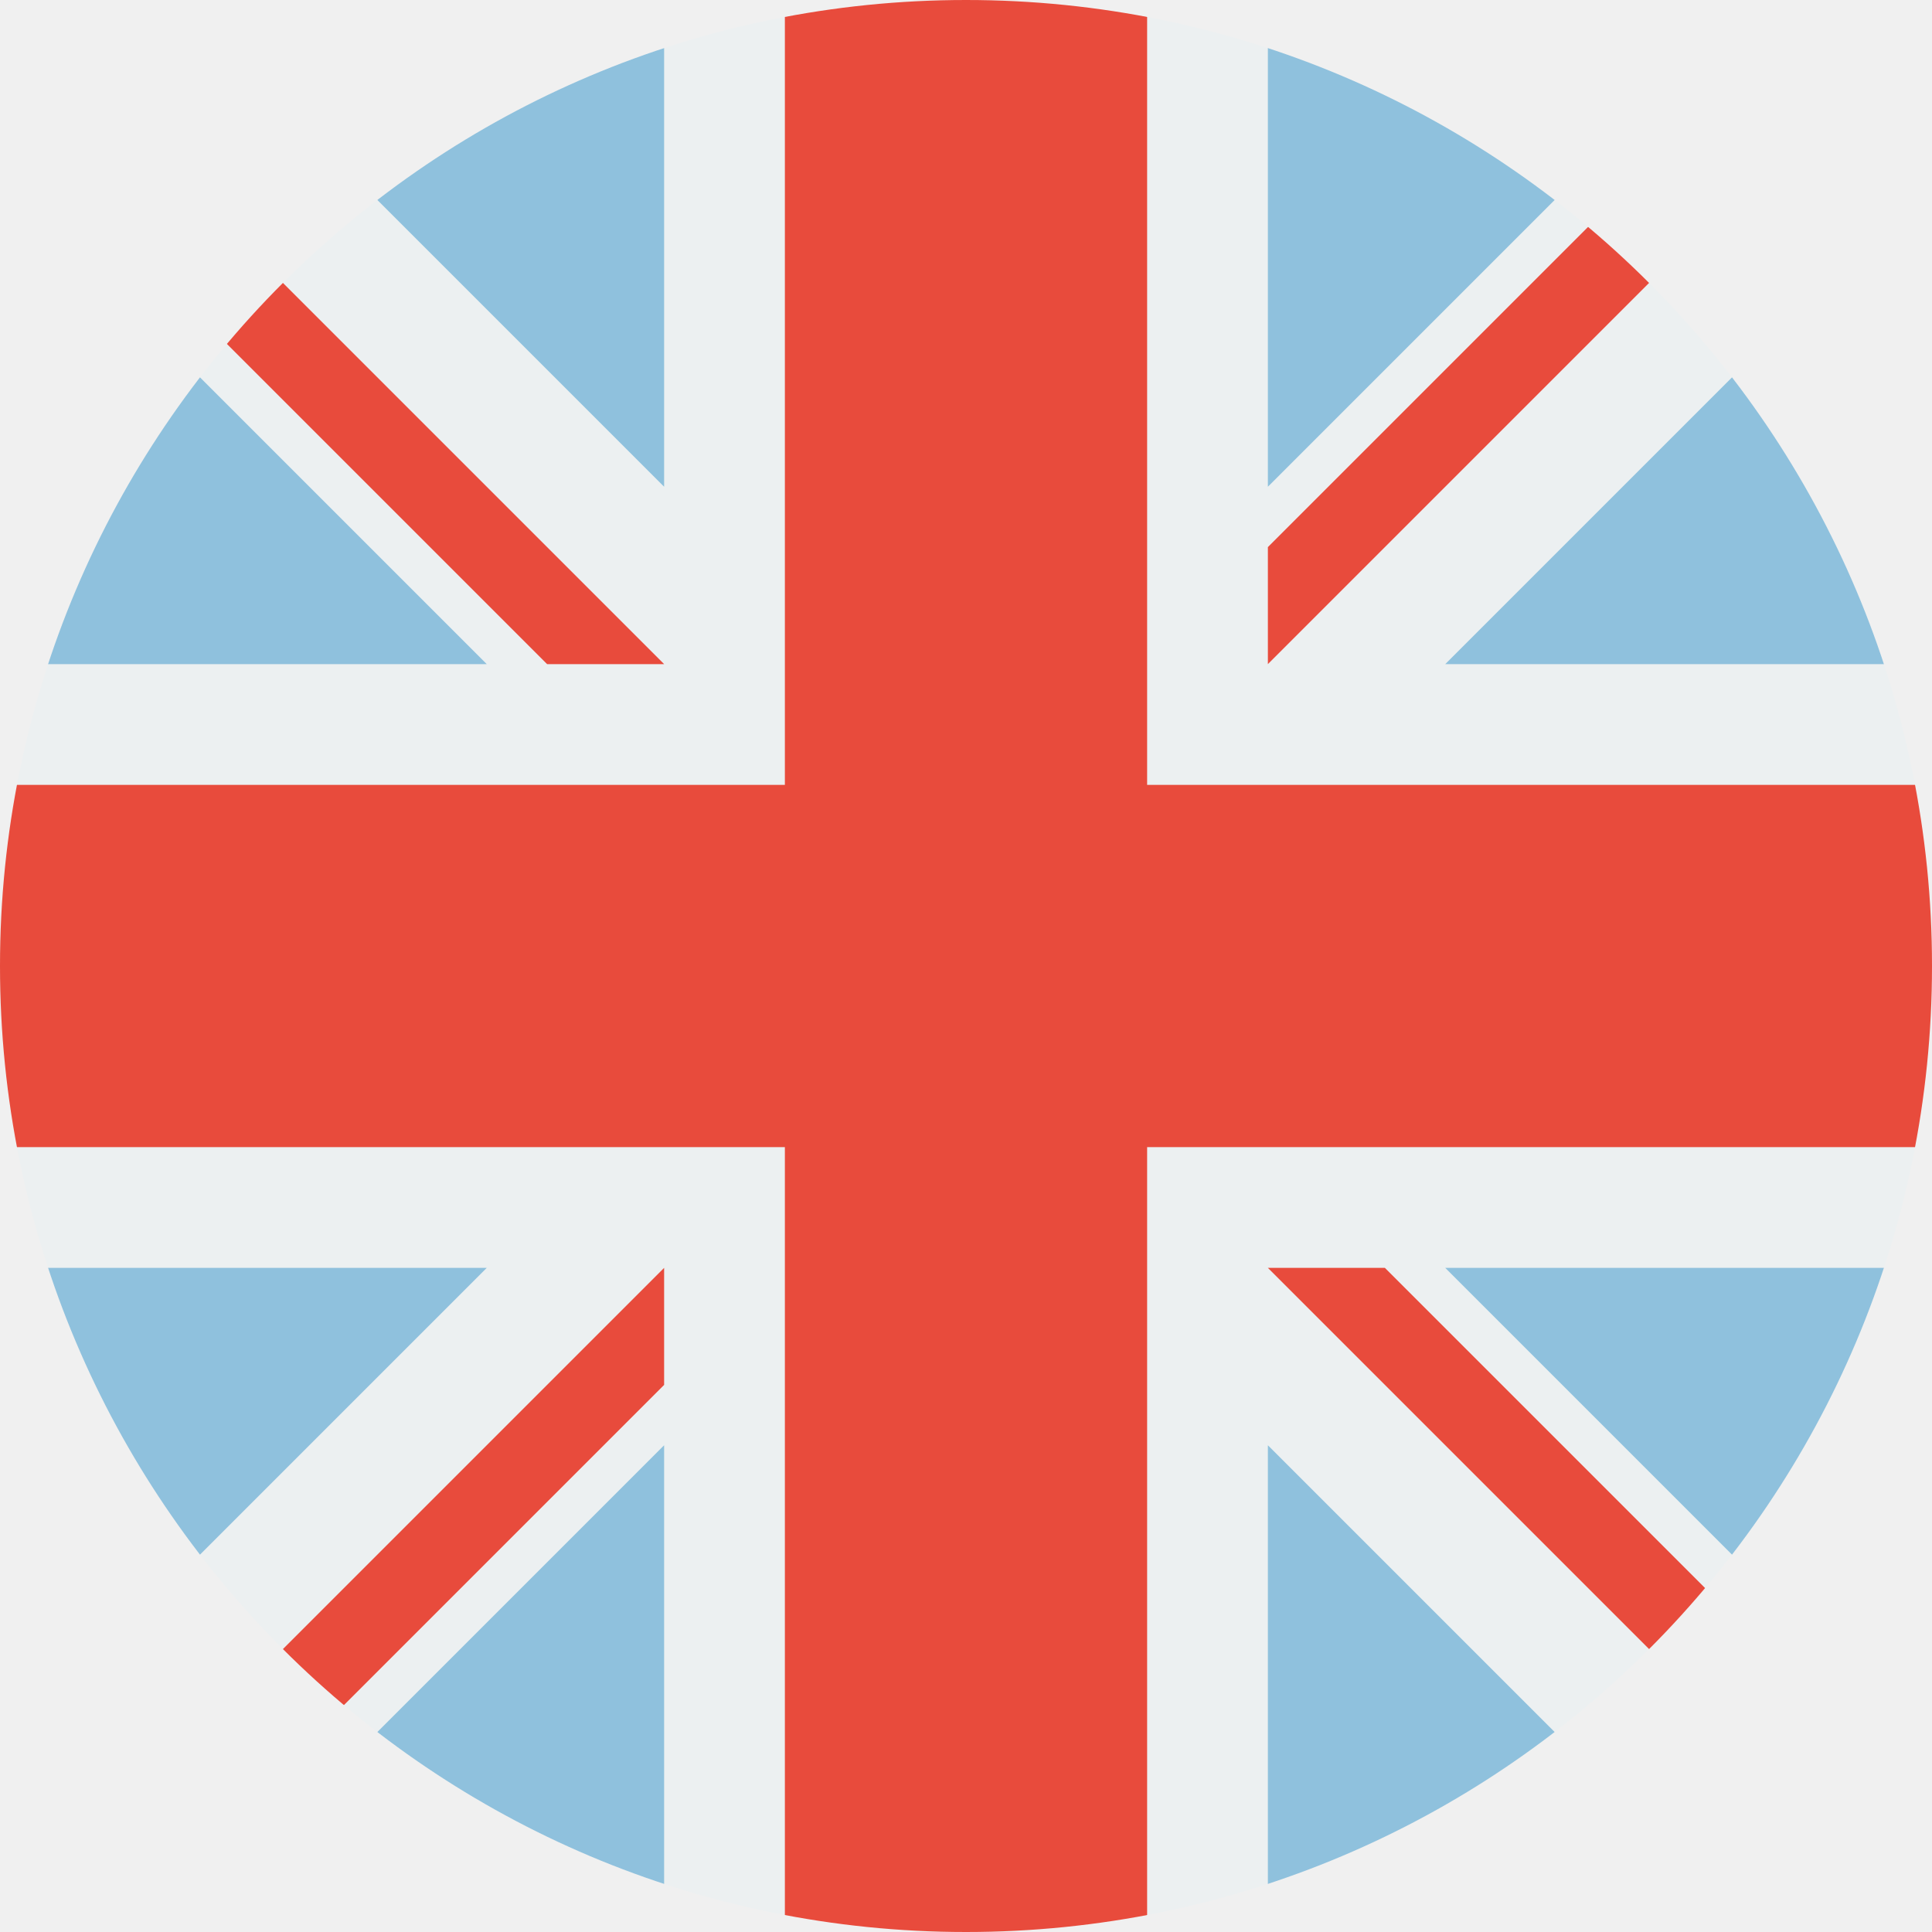
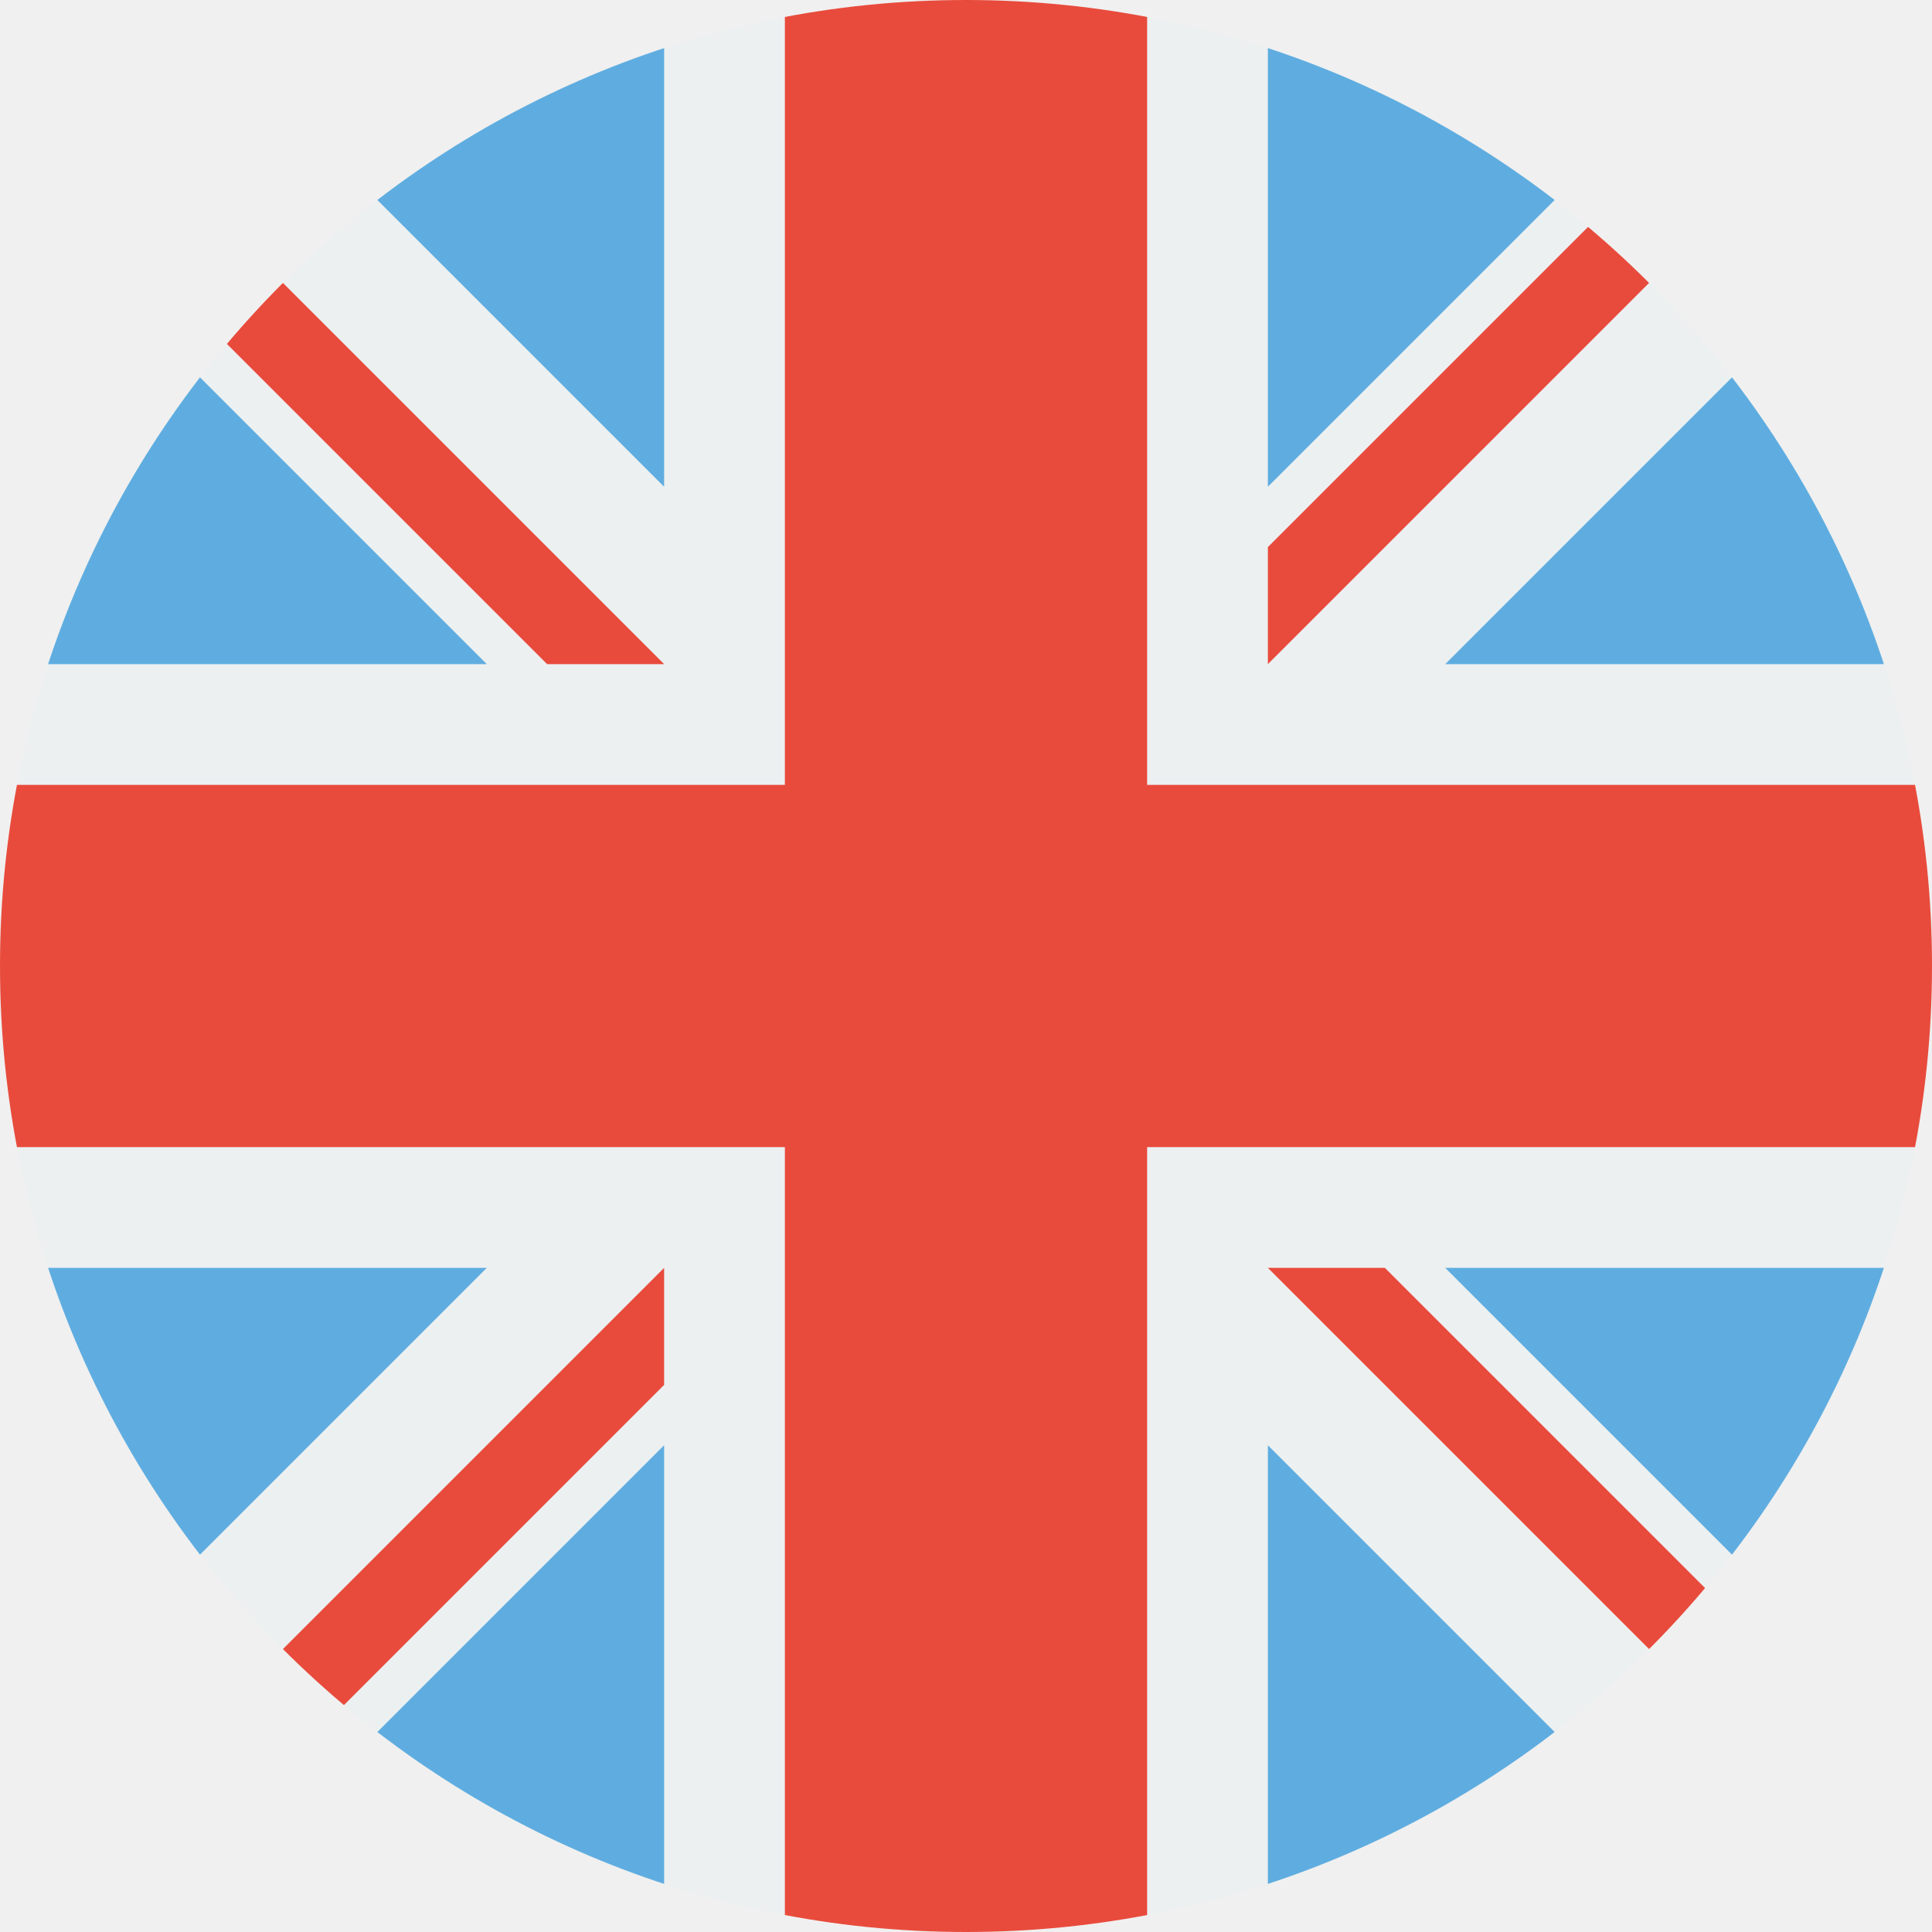
<svg xmlns="http://www.w3.org/2000/svg" width="32" height="32" viewBox="0 0 32 32" fill="none">
  <g clip-path="url(#clip0_21_1091)">
    <mask id="mask0_21_1091" style="mask-type:luminance" maskUnits="userSpaceOnUse" x="0" y="0" width="32" height="32">
      <path d="M16 32C24.837 32 32 24.837 32 16C32 7.163 24.837 0 16 0C7.163 0 0 7.163 0 16C0 24.837 7.163 32 16 32Z" fill="white" />
    </mask>
    <g mask="url(#mask0_21_1091)">
      <path d="M0 0L0.5 1L0 1.938V2.938L2 7L0 11V13L2 16L0 19V21L2 25L0 29.062V32L1 31.5L1.938 32H2.938L7 30L11 32H13L16 30L19 32H21L25 30L29.062 32H32L31.5 31.062L32 30.062V29.062L30 25L32 21V19L30 16L32 13V11L30 7L32 2.938V0L31.062 0.5L30.062 0H29.062L25 2L21 0H19L16 2L13 0H11L7 2L2.938 0H0Z" fill="#ECF0F1" />
-       <path d="M2.938 0L11 8.062V0H2.938ZM21 0V8.062L29.062 0H21ZM0 2.938V11H8.062L0 2.938ZM32 2.938L23.938 11H32V2.938ZM0 21V29.062L8.062 21H0ZM23.938 21L32 29.062V21H23.938ZM21 23.938V32H29.062L21 23.938ZM11 23.938L2.938 32H11V23.938Z" fill="#8FC1DD" />
+       <path d="M2.938 0L11 8.062V0H2.938ZM21 0V8.062L29.062 0H21ZM0 2.938V11H8.062L0 2.938ZM32 2.938L23.938 11H32V2.938ZM0 21V29.062L8.062 21H0ZM23.938 21L32 29.062V21H23.938ZM21 23.938V32H29.062L21 23.938ZM11 23.938L2.938 32H11V23.938Z" fill="#5FADE0" />
      <path d="M13 0V13H0V19H13V32H19V19H32V13H19V0H13Z" fill="#E84B3C" />
      <path d="M21 21L32 32V30.062L22.938 21H21ZM21 11L32 0H30.062L21 9.062V11ZM11 11L0 0V1.938L9.062 11H11ZM11 21L0 32H1.938L11 22.938V21Z" fill="#E84B3C" />
    </g>
  </g>
  <defs>
    <clipPath id="clip0_21_1091">
      <rect width="32" height="32" fill="white" />
    </clipPath>
  </defs>
</svg>
